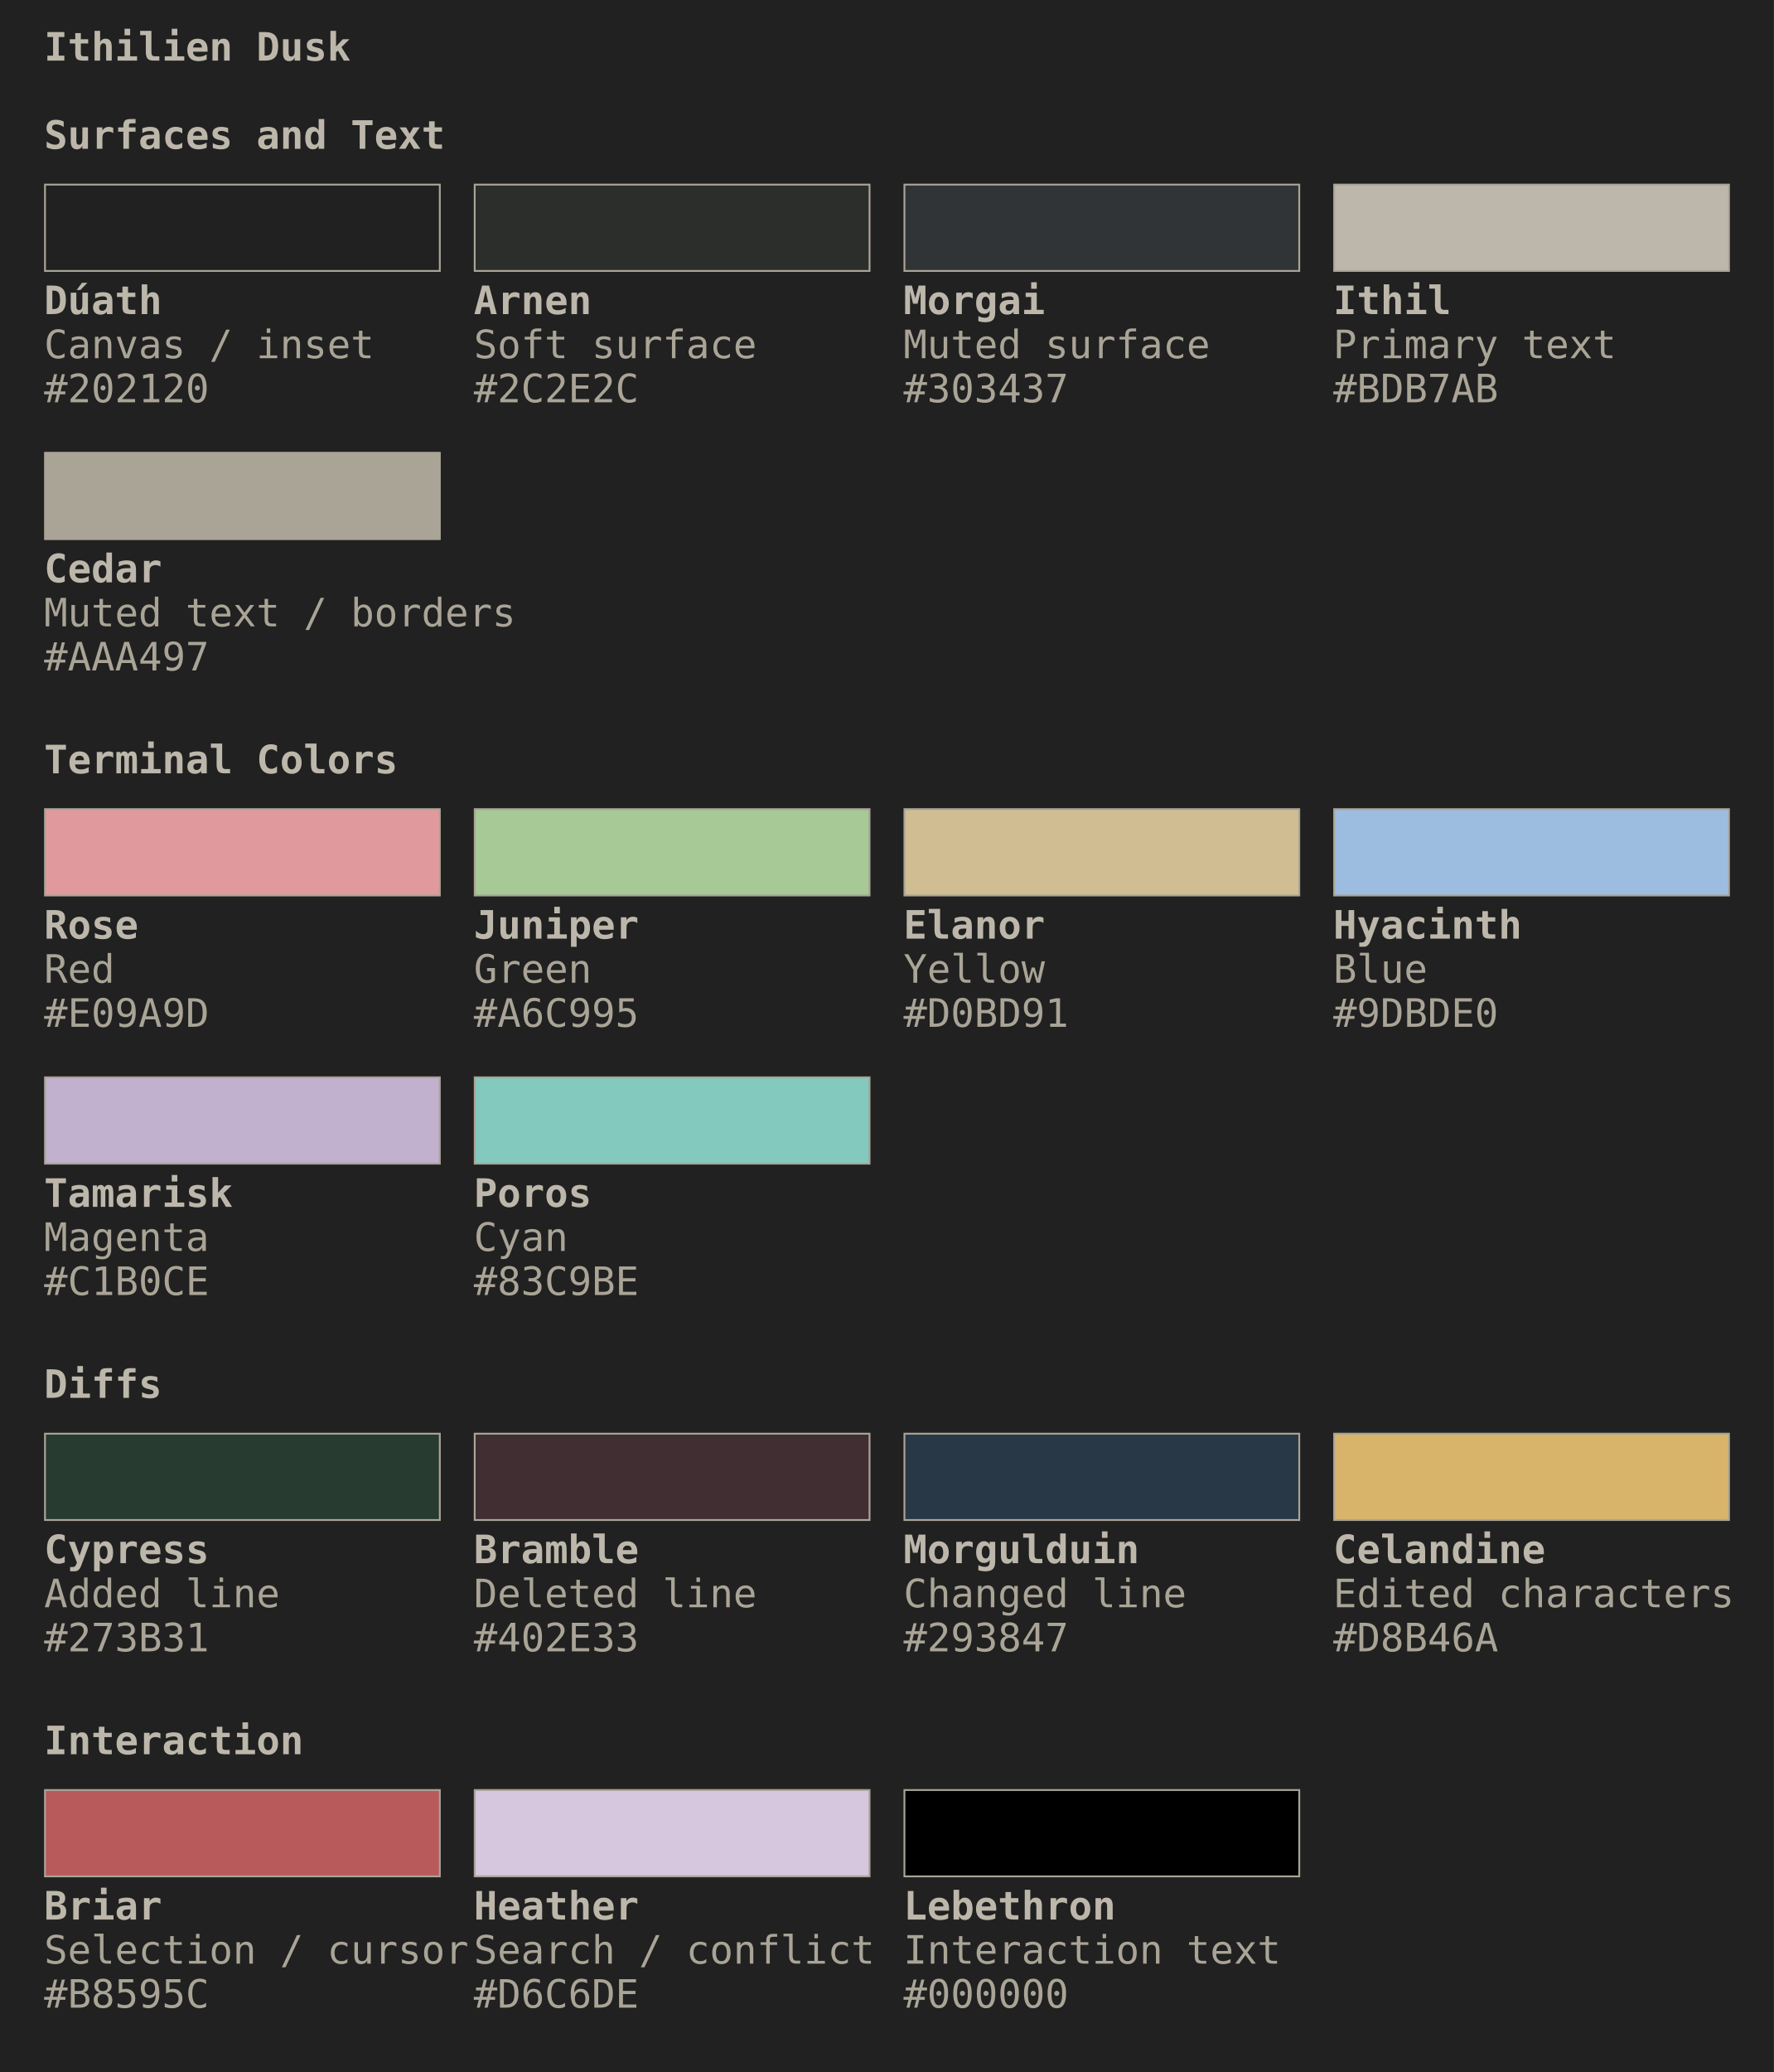
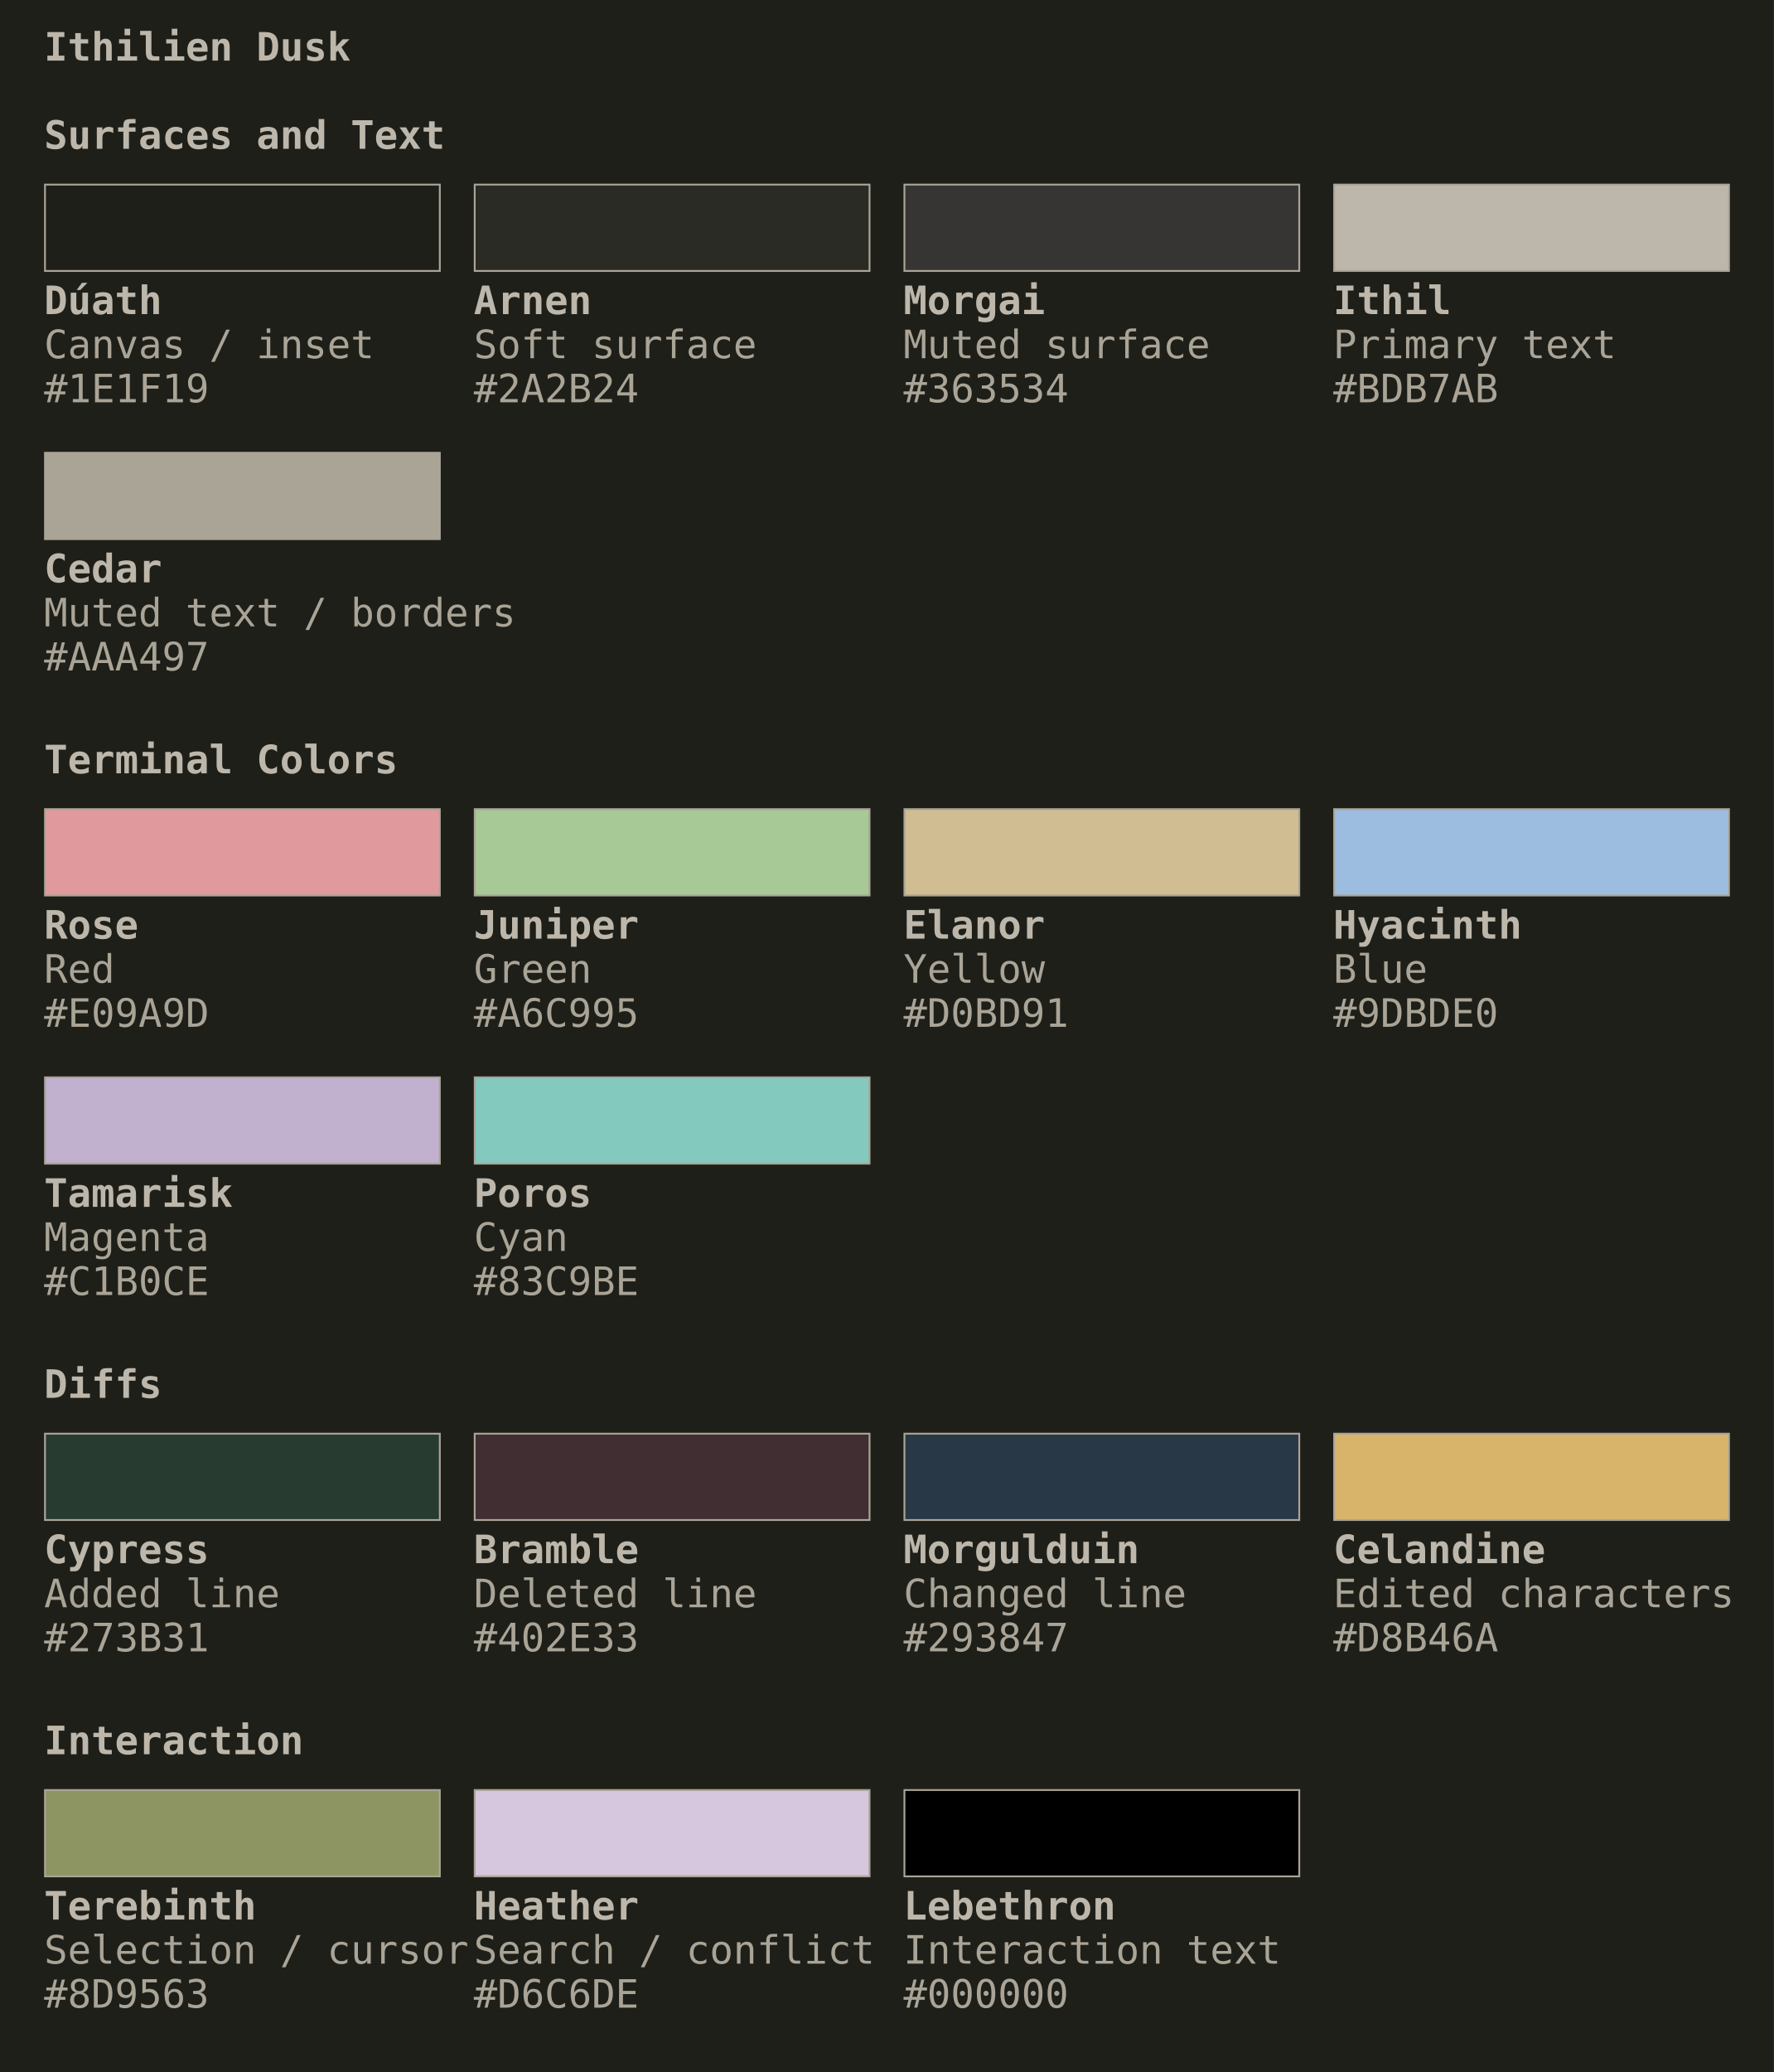
<svg xmlns="http://www.w3.org/2000/svg" xml:space="preserve" width="966" height="1128" viewBox="0 0 966 1128">
  <style>text{font-family:"Berkeley Mono Retina",monospace;font-size:16pt}</style>
-   <rect x="0" y="0" width="966" height="1128" fill="#202120" />
+   <rect x="0" y="0" width="966" height="1128" fill="#1E1F19" />
  <text x="24" y="33" fill="#BDB7AB" font-weight="700">Ithilien Dusk</text>
  <text x="24" y="81" fill="#BDB7AB" font-weight="700">Surfaces and Text</text>
  <rect x="24" y="100" width="216" height="48" fill="#AAA497" />
-   <rect x="25" y="101" width="214" height="46" fill="#202120" />
+   <rect x="25" y="101" width="214" height="46" fill="#1E1F19" />
  <text x="24" y="171" fill="#BDB7AB" font-weight="700">Dúath</text>
  <text x="24" y="195" fill="#AAA497">Canvas / inset</text>
-   <text x="24" y="219" fill="#AAA497">#202120</text>
+   <text x="24" y="219" fill="#AAA497">#1E1F19</text>
  <rect x="258" y="100" width="216" height="48" fill="#AAA497" />
-   <rect x="259" y="101" width="214" height="46" fill="#2C2E2C" />
+   <rect x="259" y="101" width="214" height="46" fill="#2A2B24" />
  <text x="258" y="171" fill="#BDB7AB" font-weight="700">Arnen</text>
  <text x="258" y="195" fill="#AAA497">Soft surface</text>
-   <text x="258" y="219" fill="#AAA497">#2C2E2C</text>
+   <text x="258" y="219" fill="#AAA497">#2A2B24</text>
  <rect x="492" y="100" width="216" height="48" fill="#AAA497" />
-   <rect x="493" y="101" width="214" height="46" fill="#303437" />
+   <rect x="493" y="101" width="214" height="46" fill="#363534" />
  <text x="492" y="171" fill="#BDB7AB" font-weight="700">Morgai</text>
  <text x="492" y="195" fill="#AAA497">Muted surface</text>
-   <text x="492" y="219" fill="#AAA497">#303437</text>
+   <text x="492" y="219" fill="#AAA497">#363534</text>
  <rect x="726" y="100" width="216" height="48" fill="#AAA497" />
  <rect x="727" y="101" width="214" height="46" fill="#BDB7AB" />
  <text x="726" y="171" fill="#BDB7AB" font-weight="700">Ithil</text>
  <text x="726" y="195" fill="#AAA497">Primary text</text>
  <text x="726" y="219" fill="#AAA497">#BDB7AB</text>
  <rect x="24" y="246" width="216" height="48" fill="#AAA497" />
  <rect x="25" y="247" width="214" height="46" fill="#AAA497" />
  <text x="24" y="317" fill="#BDB7AB" font-weight="700">Cedar</text>
  <text x="24" y="341" fill="#AAA497">Muted text / borders</text>
  <text x="24" y="365" fill="#AAA497">#AAA497</text>
  <text x="24" y="421" fill="#BDB7AB" font-weight="700">Terminal Colors</text>
  <rect x="24" y="440" width="216" height="48" fill="#AAA497" />
  <rect x="25" y="441" width="214" height="46" fill="#E09A9D" />
  <text x="24" y="511" fill="#BDB7AB" font-weight="700">Rose</text>
  <text x="24" y="535" fill="#AAA497">Red</text>
  <text x="24" y="559" fill="#AAA497">#E09A9D</text>
  <rect x="258" y="440" width="216" height="48" fill="#AAA497" />
  <rect x="259" y="441" width="214" height="46" fill="#A6C995" />
  <text x="258" y="511" fill="#BDB7AB" font-weight="700">Juniper</text>
  <text x="258" y="535" fill="#AAA497">Green</text>
  <text x="258" y="559" fill="#AAA497">#A6C995</text>
  <rect x="492" y="440" width="216" height="48" fill="#AAA497" />
  <rect x="493" y="441" width="214" height="46" fill="#D0BD91" />
  <text x="492" y="511" fill="#BDB7AB" font-weight="700">Elanor</text>
  <text x="492" y="535" fill="#AAA497">Yellow</text>
  <text x="492" y="559" fill="#AAA497">#D0BD91</text>
  <rect x="726" y="440" width="216" height="48" fill="#AAA497" />
  <rect x="727" y="441" width="214" height="46" fill="#9DBDE0" />
  <text x="726" y="511" fill="#BDB7AB" font-weight="700">Hyacinth</text>
  <text x="726" y="535" fill="#AAA497">Blue</text>
  <text x="726" y="559" fill="#AAA497">#9DBDE0</text>
  <rect x="24" y="586" width="216" height="48" fill="#AAA497" />
  <rect x="25" y="587" width="214" height="46" fill="#C1B0CE" />
  <text x="24" y="657" fill="#BDB7AB" font-weight="700">Tamarisk</text>
  <text x="24" y="681" fill="#AAA497">Magenta</text>
  <text x="24" y="705" fill="#AAA497">#C1B0CE</text>
  <rect x="258" y="586" width="216" height="48" fill="#AAA497" />
  <rect x="259" y="587" width="214" height="46" fill="#83C9BE" />
  <text x="258" y="657" fill="#BDB7AB" font-weight="700">Poros</text>
  <text x="258" y="681" fill="#AAA497">Cyan</text>
  <text x="258" y="705" fill="#AAA497">#83C9BE</text>
  <text x="24" y="761" fill="#BDB7AB" font-weight="700">Diffs</text>
  <rect x="24" y="780" width="216" height="48" fill="#AAA497" />
  <rect x="25" y="781" width="214" height="46" fill="#273B31" />
  <text x="24" y="851" fill="#BDB7AB" font-weight="700">Cypress</text>
  <text x="24" y="875" fill="#AAA497">Added line</text>
  <text x="24" y="899" fill="#AAA497">#273B31</text>
  <rect x="258" y="780" width="216" height="48" fill="#AAA497" />
  <rect x="259" y="781" width="214" height="46" fill="#402E33" />
  <text x="258" y="851" fill="#BDB7AB" font-weight="700">Bramble</text>
  <text x="258" y="875" fill="#AAA497">Deleted line</text>
  <text x="258" y="899" fill="#AAA497">#402E33</text>
  <rect x="492" y="780" width="216" height="48" fill="#AAA497" />
  <rect x="493" y="781" width="214" height="46" fill="#293847" />
  <text x="492" y="851" fill="#BDB7AB" font-weight="700">Morgulduin</text>
  <text x="492" y="875" fill="#AAA497">Changed line</text>
  <text x="492" y="899" fill="#AAA497">#293847</text>
  <rect x="726" y="780" width="216" height="48" fill="#AAA497" />
  <rect x="727" y="781" width="214" height="46" fill="#D8B46A" />
  <text x="726" y="851" fill="#BDB7AB" font-weight="700">Celandine</text>
  <text x="726" y="875" fill="#AAA497">Edited characters</text>
  <text x="726" y="899" fill="#AAA497">#D8B46A</text>
  <text x="24" y="955" fill="#BDB7AB" font-weight="700">Interaction</text>
  <rect x="24" y="974" width="216" height="48" fill="#AAA497" />
-   <rect x="25" y="975" width="214" height="46" fill="#B8595C" />
-   <text x="24" y="1045" fill="#BDB7AB" font-weight="700">Briar</text>
+   <rect x="25" y="975" width="214" height="46" fill="#8D9563" />
+   <text x="24" y="1045" fill="#BDB7AB" font-weight="700">Terebinth</text>
  <text x="24" y="1069" fill="#AAA497">Selection / cursor</text>
-   <text x="24" y="1093" fill="#AAA497">#B8595C</text>
+   <text x="24" y="1093" fill="#AAA497">#8D9563</text>
  <rect x="258" y="974" width="216" height="48" fill="#AAA497" />
  <rect x="259" y="975" width="214" height="46" fill="#D6C6DE" />
  <text x="258" y="1045" fill="#BDB7AB" font-weight="700">Heather</text>
  <text x="258" y="1069" fill="#AAA497">Search / conflict</text>
  <text x="258" y="1093" fill="#AAA497">#D6C6DE</text>
  <rect x="492" y="974" width="216" height="48" fill="#AAA497" />
  <rect x="493" y="975" width="214" height="46" fill="#000000" />
  <text x="492" y="1045" fill="#BDB7AB" font-weight="700">Lebethron</text>
  <text x="492" y="1069" fill="#AAA497">Interaction text</text>
  <text x="492" y="1093" fill="#AAA497">#000000</text>
</svg>
